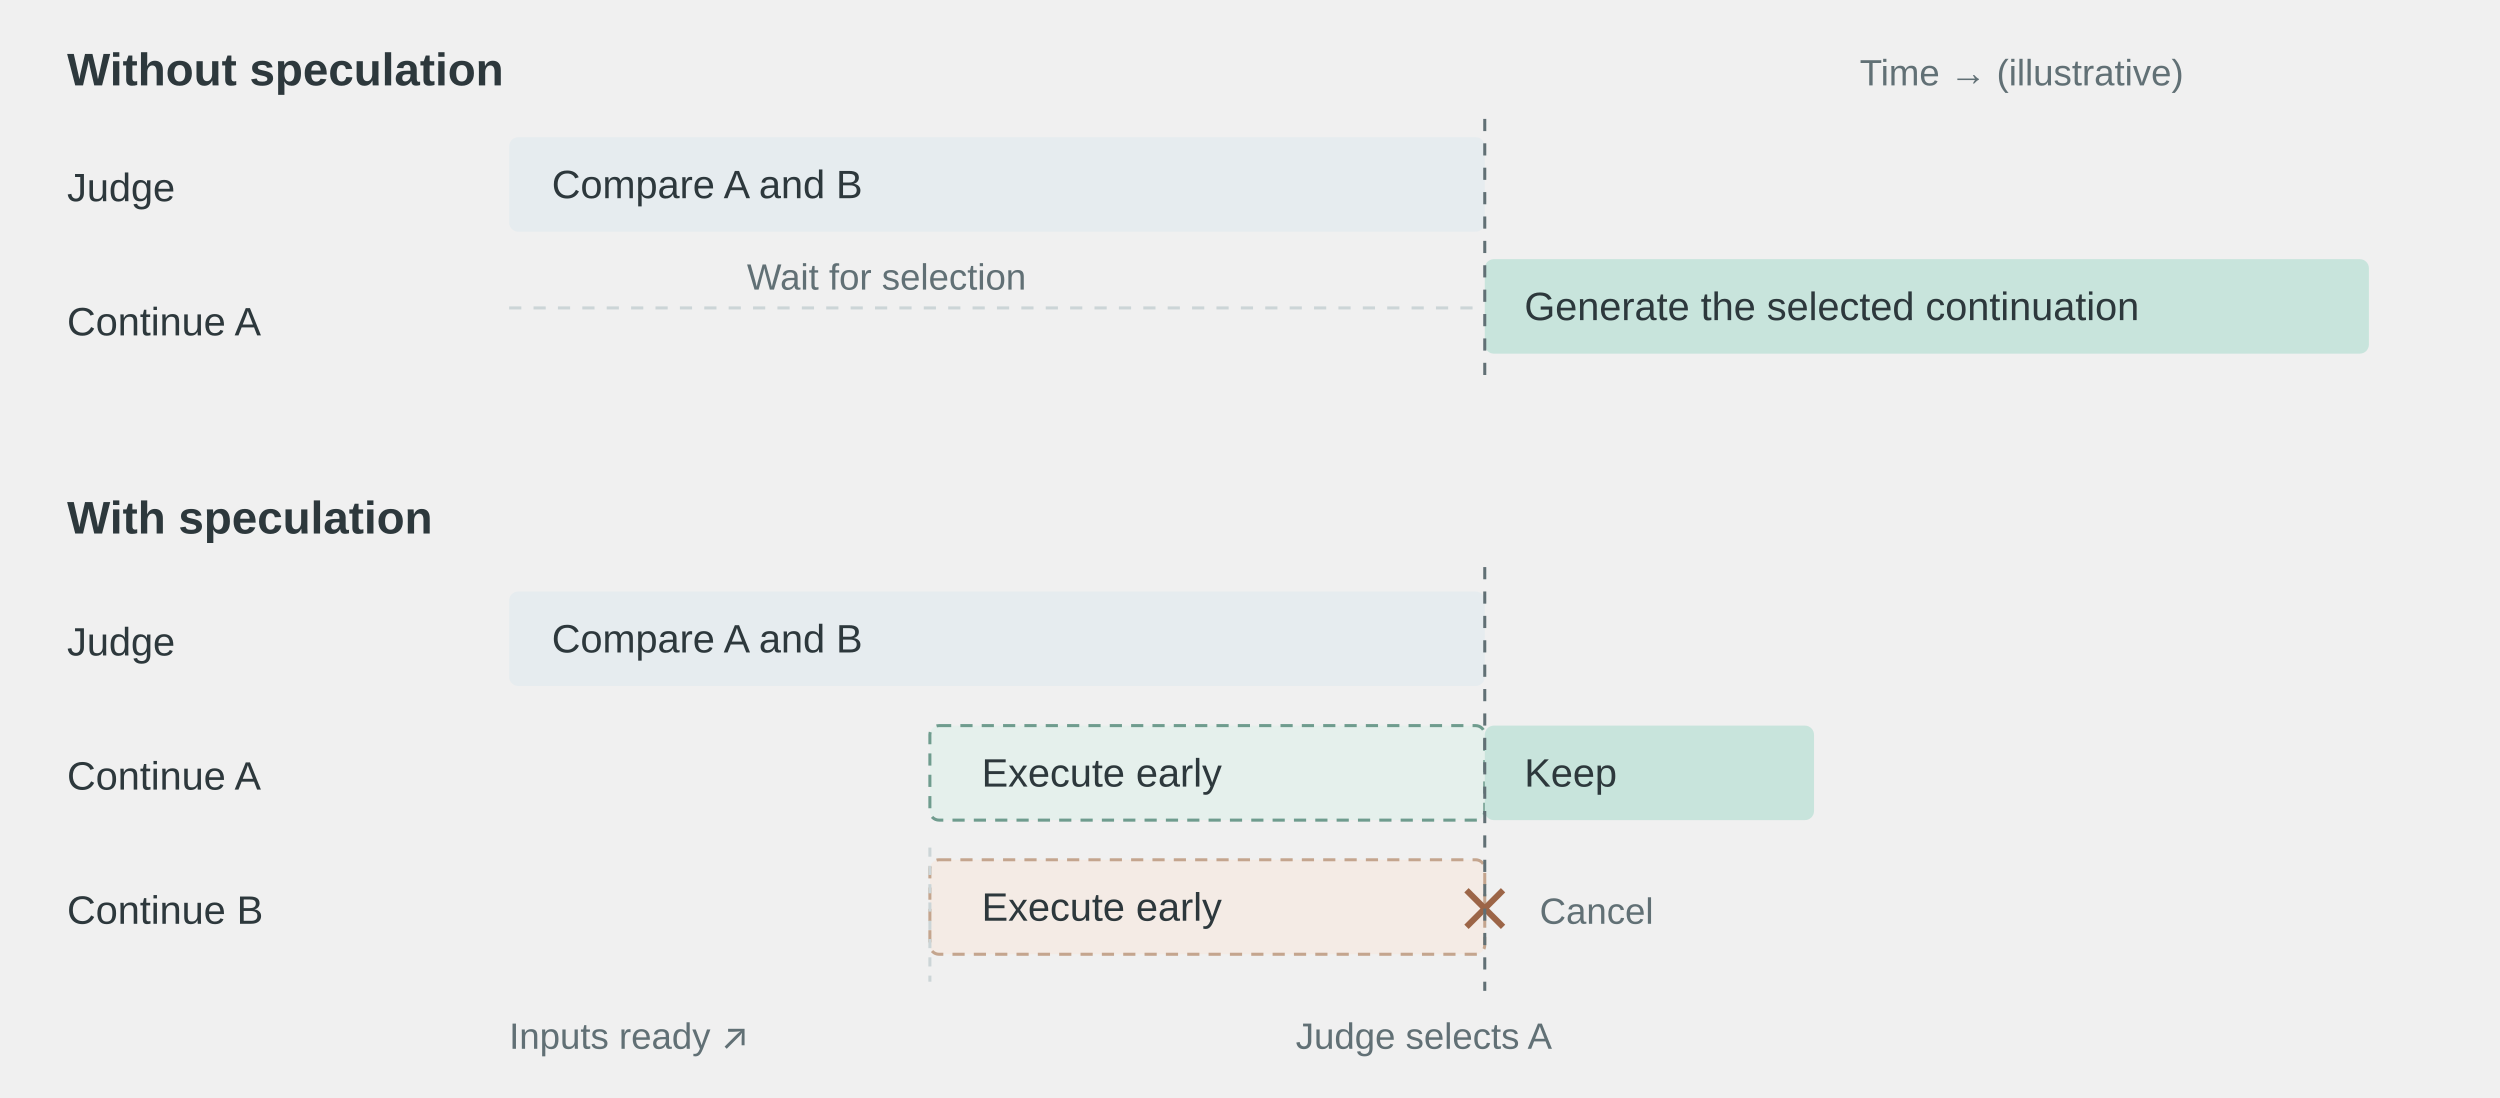
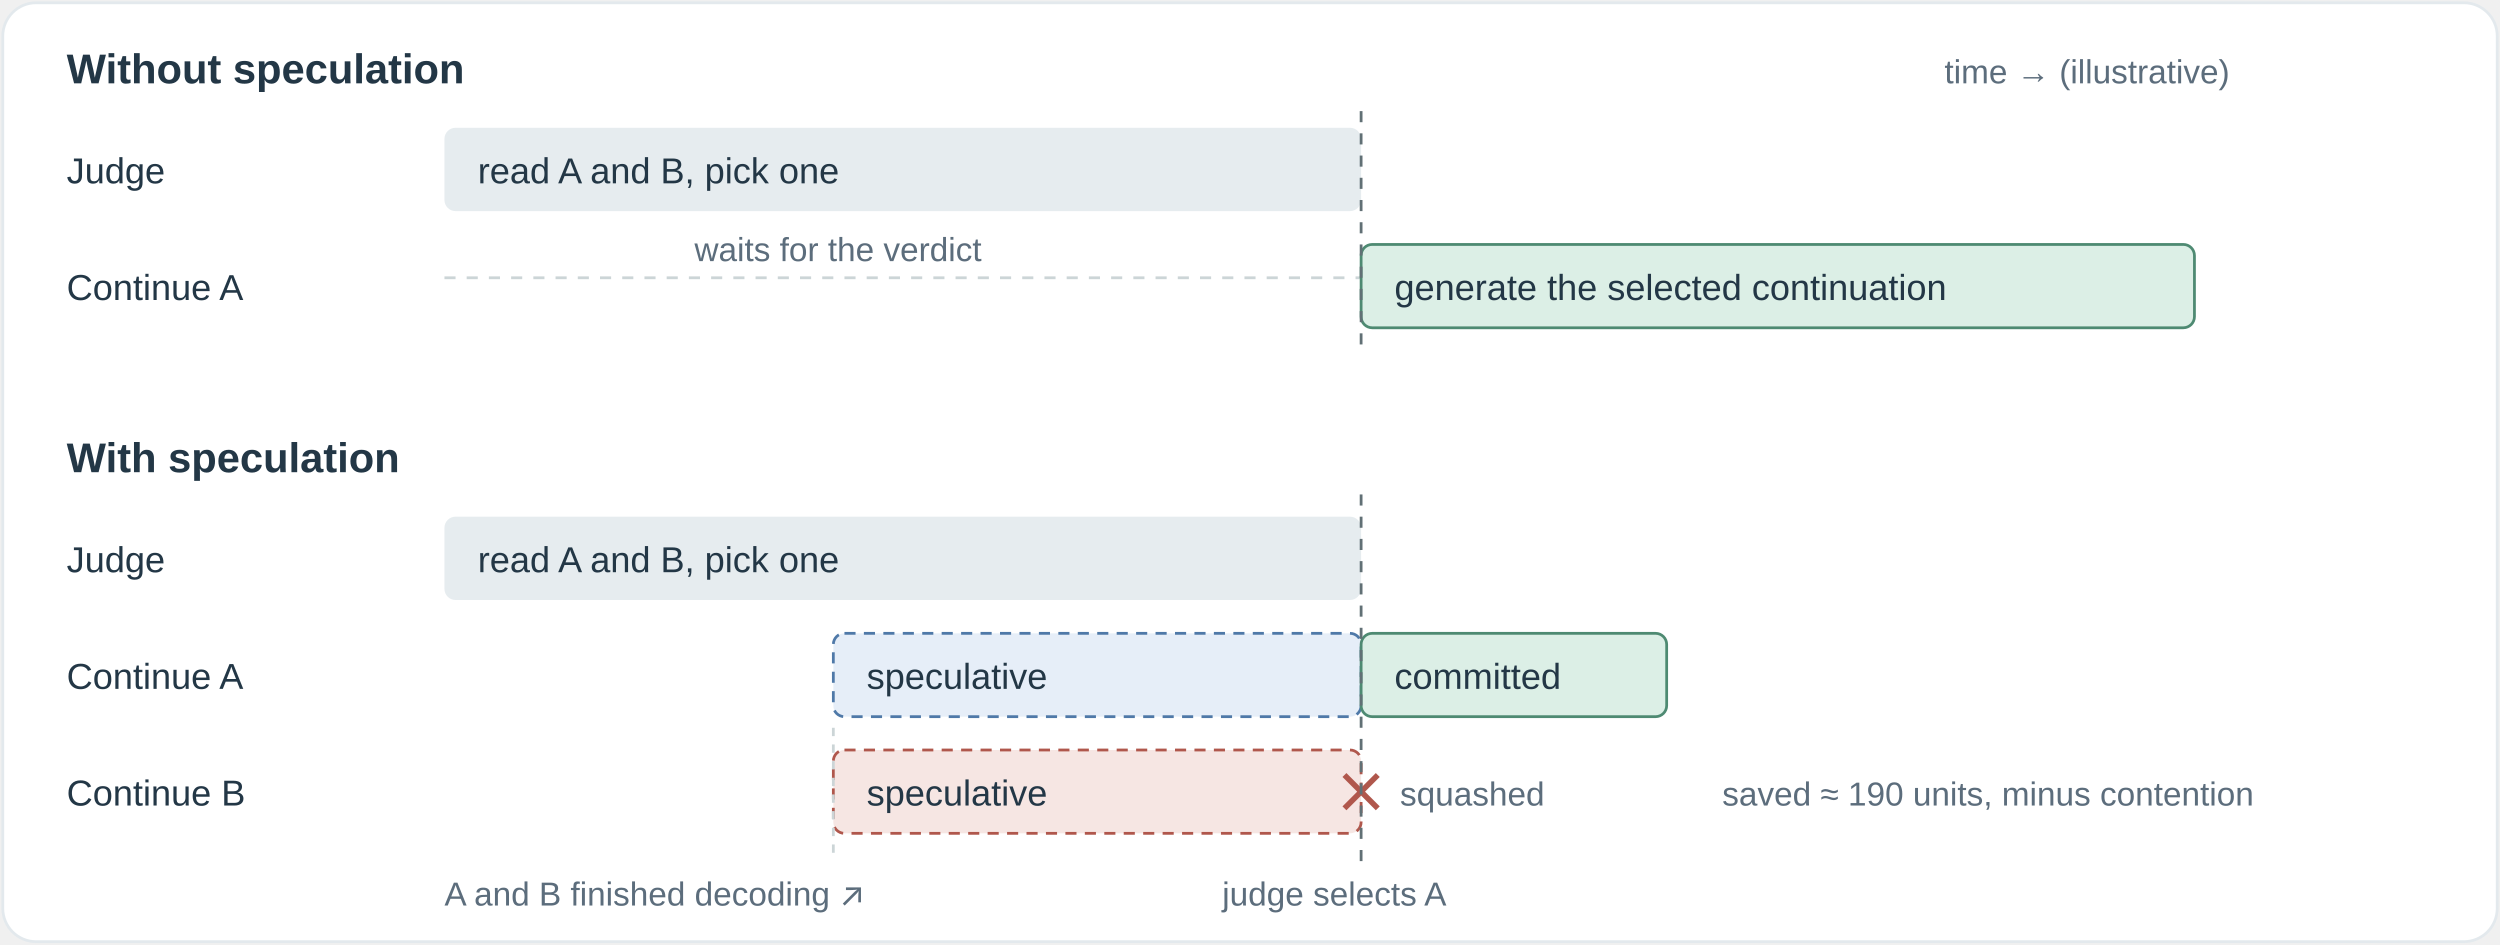
- <svg xmlns="http://www.w3.org/2000/svg" viewBox="0 0 820 360" role="img" aria-labelledby="title desc">
-   <style>text{font-family:-apple-system,BlinkMacSystemFont,"Segoe UI",Arial,sans-serif;fill:#2d383c;font-size:13px}.head{font-weight:600;font-size:15px}.sub{fill:#617075;font-size:12px}</style>
-   <text class="head" x="22" y="28">Without speculation</text>
-   <text class="sub" x="610" y="28">Time → (illustrative)</text>
-   <text x="22" y="66">Judge</text>
-   <rect x="167" y="45" width="320" height="31" rx="3" fill="#e6ecef" />
-   <text x="181" y="65">Compare A and B</text>
-   <text x="22" y="110">Continue A</text>
-   <path d="M167 101h320" stroke="#ccd5d7" stroke-dasharray="4 4" />
-   <text class="sub" x="245" y="95">Wait for selection</text>
-   <rect x="487" y="85" width="290" height="31" rx="3" fill="#c8e4dc" />
-   <text x="500" y="105">Generate the selected continuation</text>
-   <path d="M487 39v86" stroke="#617075" stroke-dasharray="4 4" />
-   <text class="head" x="22" y="175">With speculation</text>
-   <text x="22" y="215">Judge</text>
-   <rect x="167" y="194" width="320" height="31" rx="3" fill="#e6ecef" />
-   <text x="181" y="214">Compare A and B</text>
-   <text x="22" y="259">Continue A</text>
-   <rect x="305" y="238" width="182" height="31" rx="3" fill="#e5f0ec" stroke="#6f9c8e" stroke-dasharray="4 3" />
-   <rect x="487" y="238" width="108" height="31" rx="3" fill="#c8e4dc" />
-   <text x="322" y="258">Execute early</text>
-   <text x="500" y="258">Keep</text>
-   <text x="22" y="303">Continue B</text>
-   <rect x="305" y="282" width="182" height="31" rx="3" fill="#f4ebe5" stroke="#c4a58e" stroke-dasharray="4 3" />
-   <text x="322" y="302">Execute early</text>
-   <path d="m481 292 12 12m0-12-12 12" stroke="#9c6547" stroke-width="2" />
-   <text class="sub" x="505" y="303">Cancel</text>
-   <path d="M487 186v139" stroke="#617075" stroke-dasharray="4 4" />
-   <text class="sub" x="425" y="344">Judge selects A</text>
-   <text class="sub" x="167" y="344">Inputs ready ↗</text>
-   <path d="M305 278v44" stroke="#ccd5d7" stroke-dasharray="3 3" />
+ <svg xmlns="http://www.w3.org/2000/svg" viewBox="0 0 900 340" role="img" aria-labelledby="t d">
+   <style>
+     text{font-family:-apple-system,BlinkMacSystemFont,"Segoe UI",Arial,sans-serif;fill:#233746;font-size:13px}
+     .h{font-weight:650;font-size:15px}.s{fill:#5c6d7c;font-size:12px}
+   </style>
+   <rect x="1" y="1" width="898" height="338" rx="12" fill="#fff" stroke="#e3e9ed" />
+   <text class="h" x="24" y="30">Without speculation</text>
+   <text class="s" x="700" y="30">time → (illustrative)</text>
+   <text x="24" y="66">Judge</text>
+   <rect x="160" y="46" width="330" height="30" rx="4" fill="#e6ecef" />
+   <text x="172" y="66">read A and B, pick one</text>
+   <text x="24" y="108">Continue A</text>
+   <path d="M160 100h330" stroke="#ccd5d7" stroke-dasharray="4 4" />
+   <text class="s" x="250" y="94">waits for the verdict</text>
+   <rect x="490" y="88" width="300" height="30" rx="4" fill="#dcefe6" stroke="#4e8a72" />
+   <text x="502" y="108">generate the selected continuation</text>
+   <path d="M490 40v88" stroke="#617075" stroke-dasharray="4 4" />
+   <text class="h" x="24" y="170">With speculation</text>
+   <text x="24" y="206">Judge</text>
+   <rect x="160" y="186" width="330" height="30" rx="4" fill="#e6ecef" />
+   <text x="172" y="206">read A and B, pick one</text>
+   <text x="24" y="248">Continue A</text>
+   <rect x="300" y="228" width="190" height="30" rx="4" fill="#e6eef8" stroke="#4f79a8" stroke-dasharray="4 3" />
+   <rect x="490" y="228" width="110" height="30" rx="4" fill="#dcefe6" stroke="#4e8a72" />
+   <text x="312" y="248">speculative</text>
+   <text x="502" y="248">committed</text>
+   <text x="24" y="290">Continue B</text>
+   <rect x="300" y="270" width="190" height="30" rx="4" fill="#f6e6e3" stroke="#b0574c" stroke-dasharray="4 3" />
+   <text x="312" y="290">speculative</text>
+   <path d="m484 279 12 12m0-12-12 12" stroke="#b0574c" stroke-width="2" />
+   <text class="s" x="504" y="290">squashed</text>
+   <path d="M490 178v132" stroke="#617075" stroke-dasharray="4 4" />
+   <text class="s" x="440" y="326">judge selects A</text>
+   <text class="s" x="160" y="326">A and B finished decoding ↗</text>
+   <path d="M300 262v46" stroke="#ccd5d7" stroke-dasharray="3 3" />
+   <text class="s" x="620" y="290">saved ≈ 190 units, minus contention</text>
</svg>
